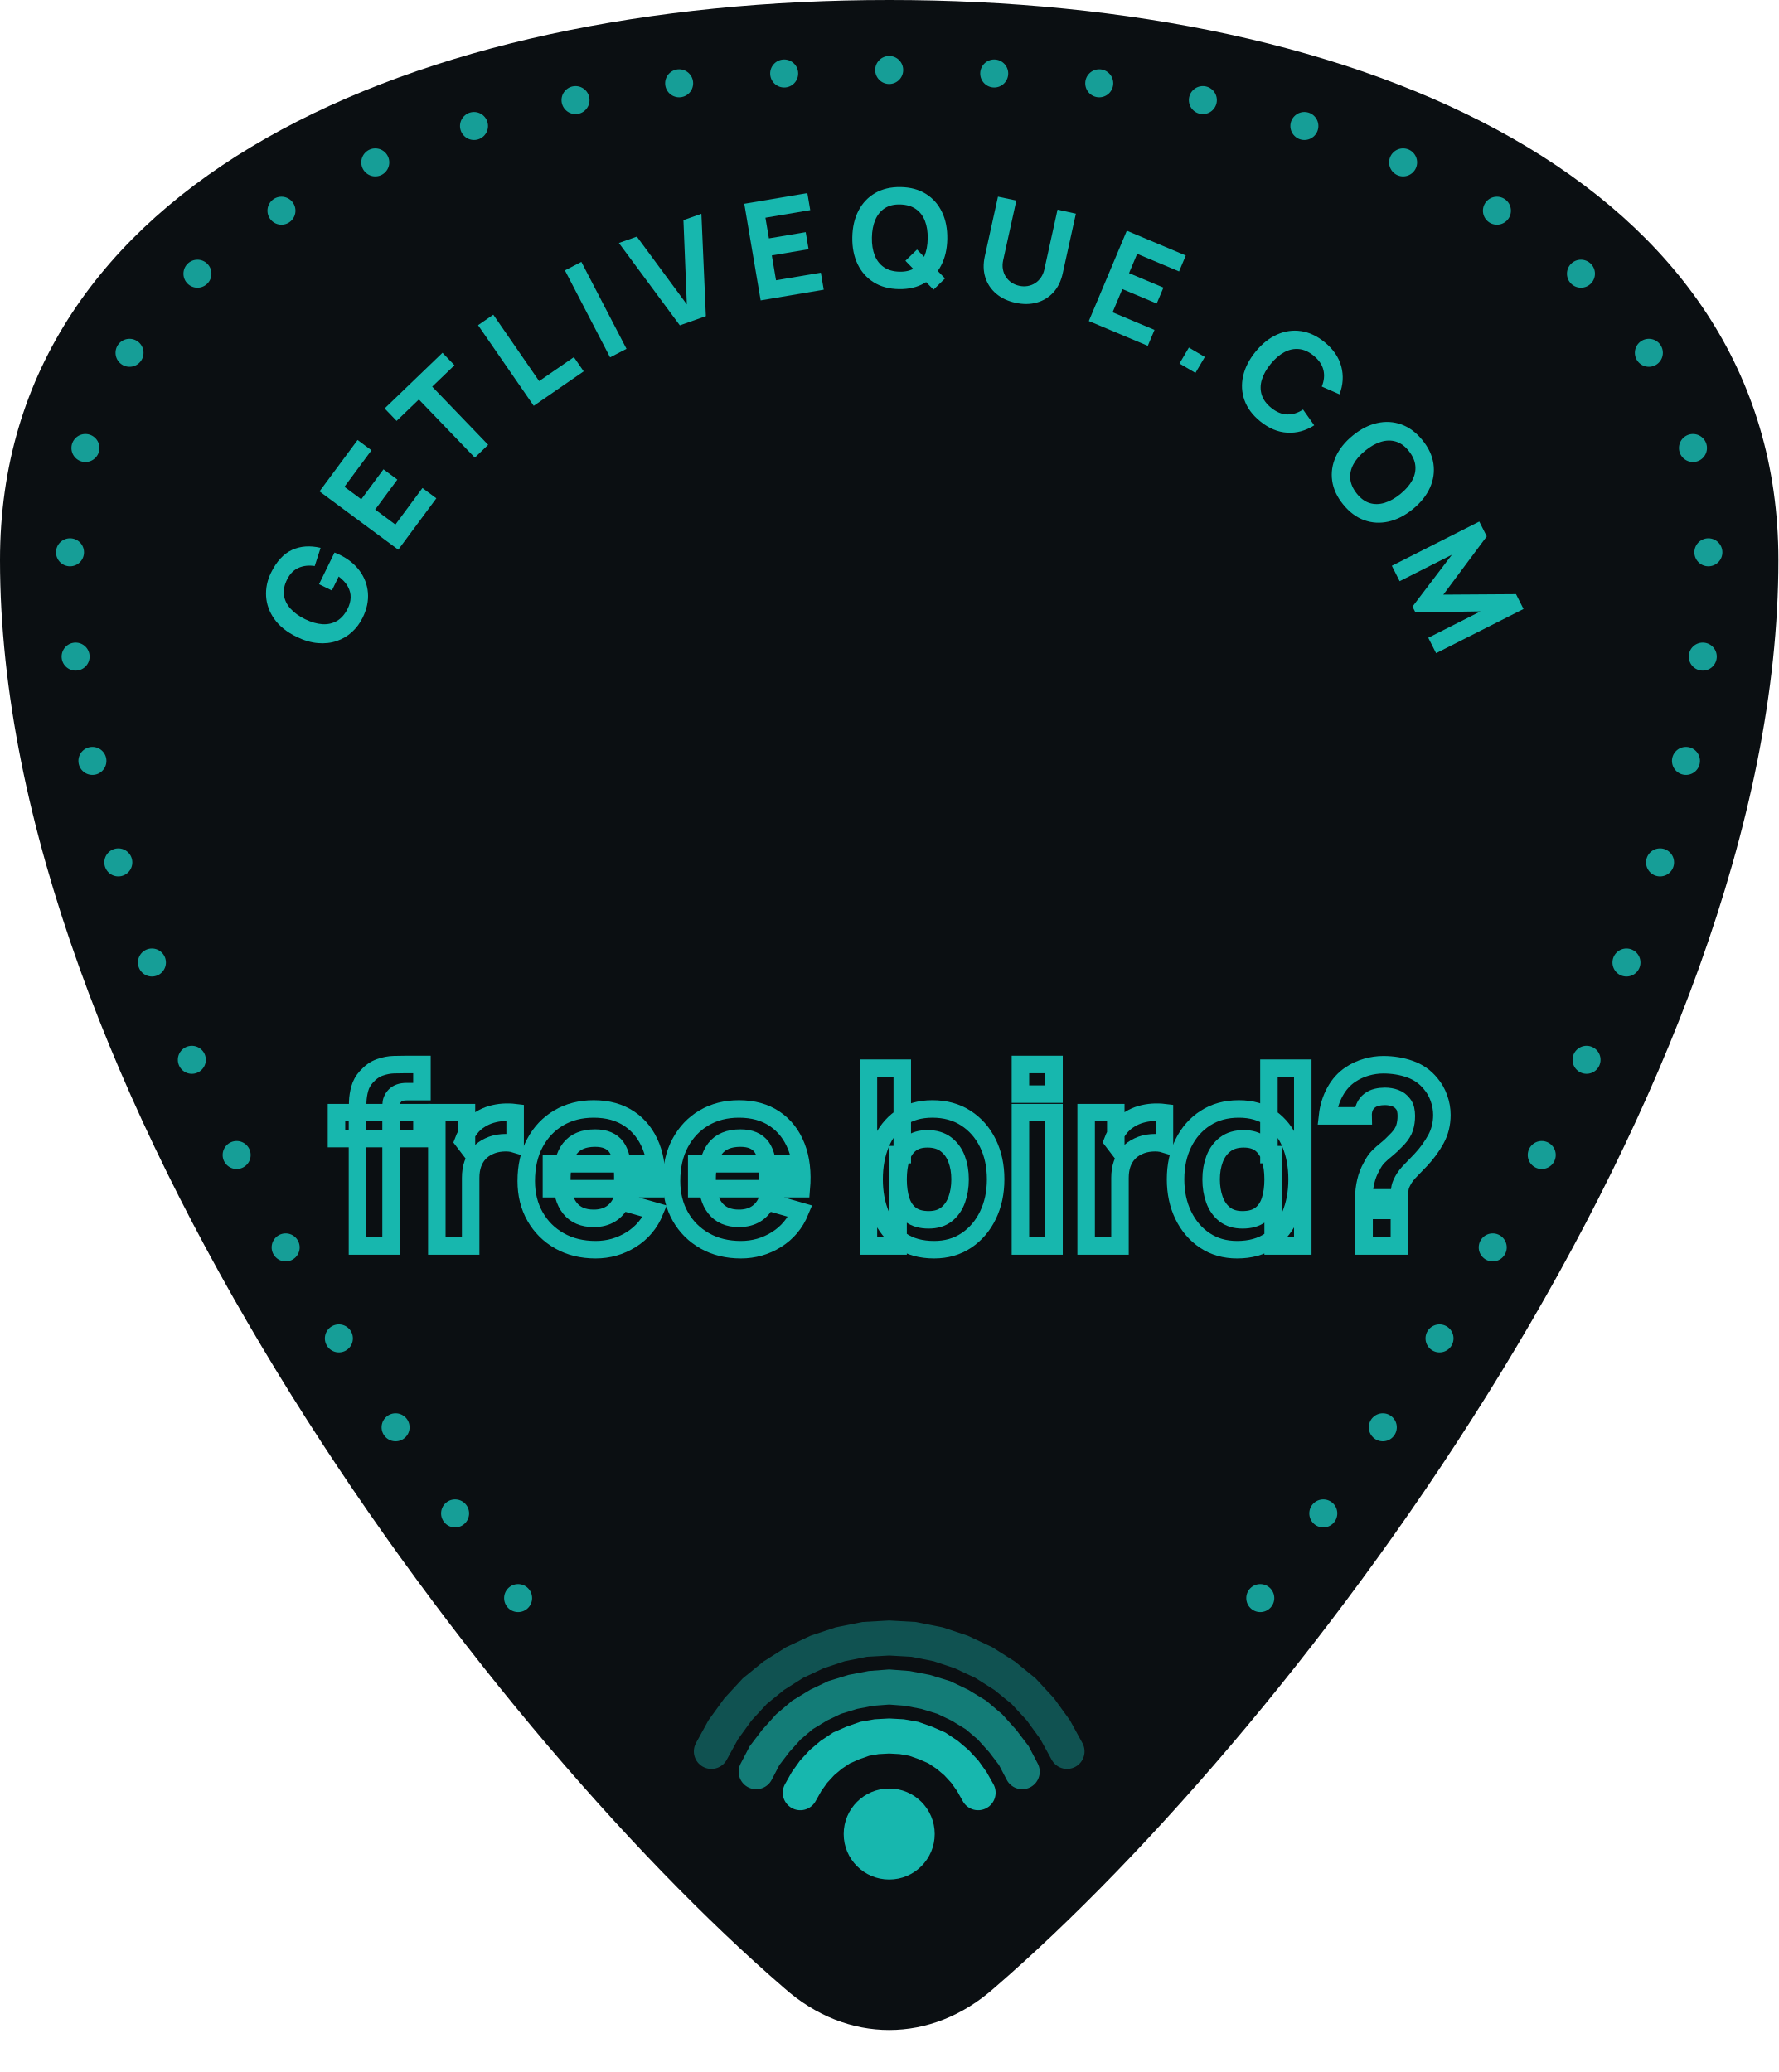
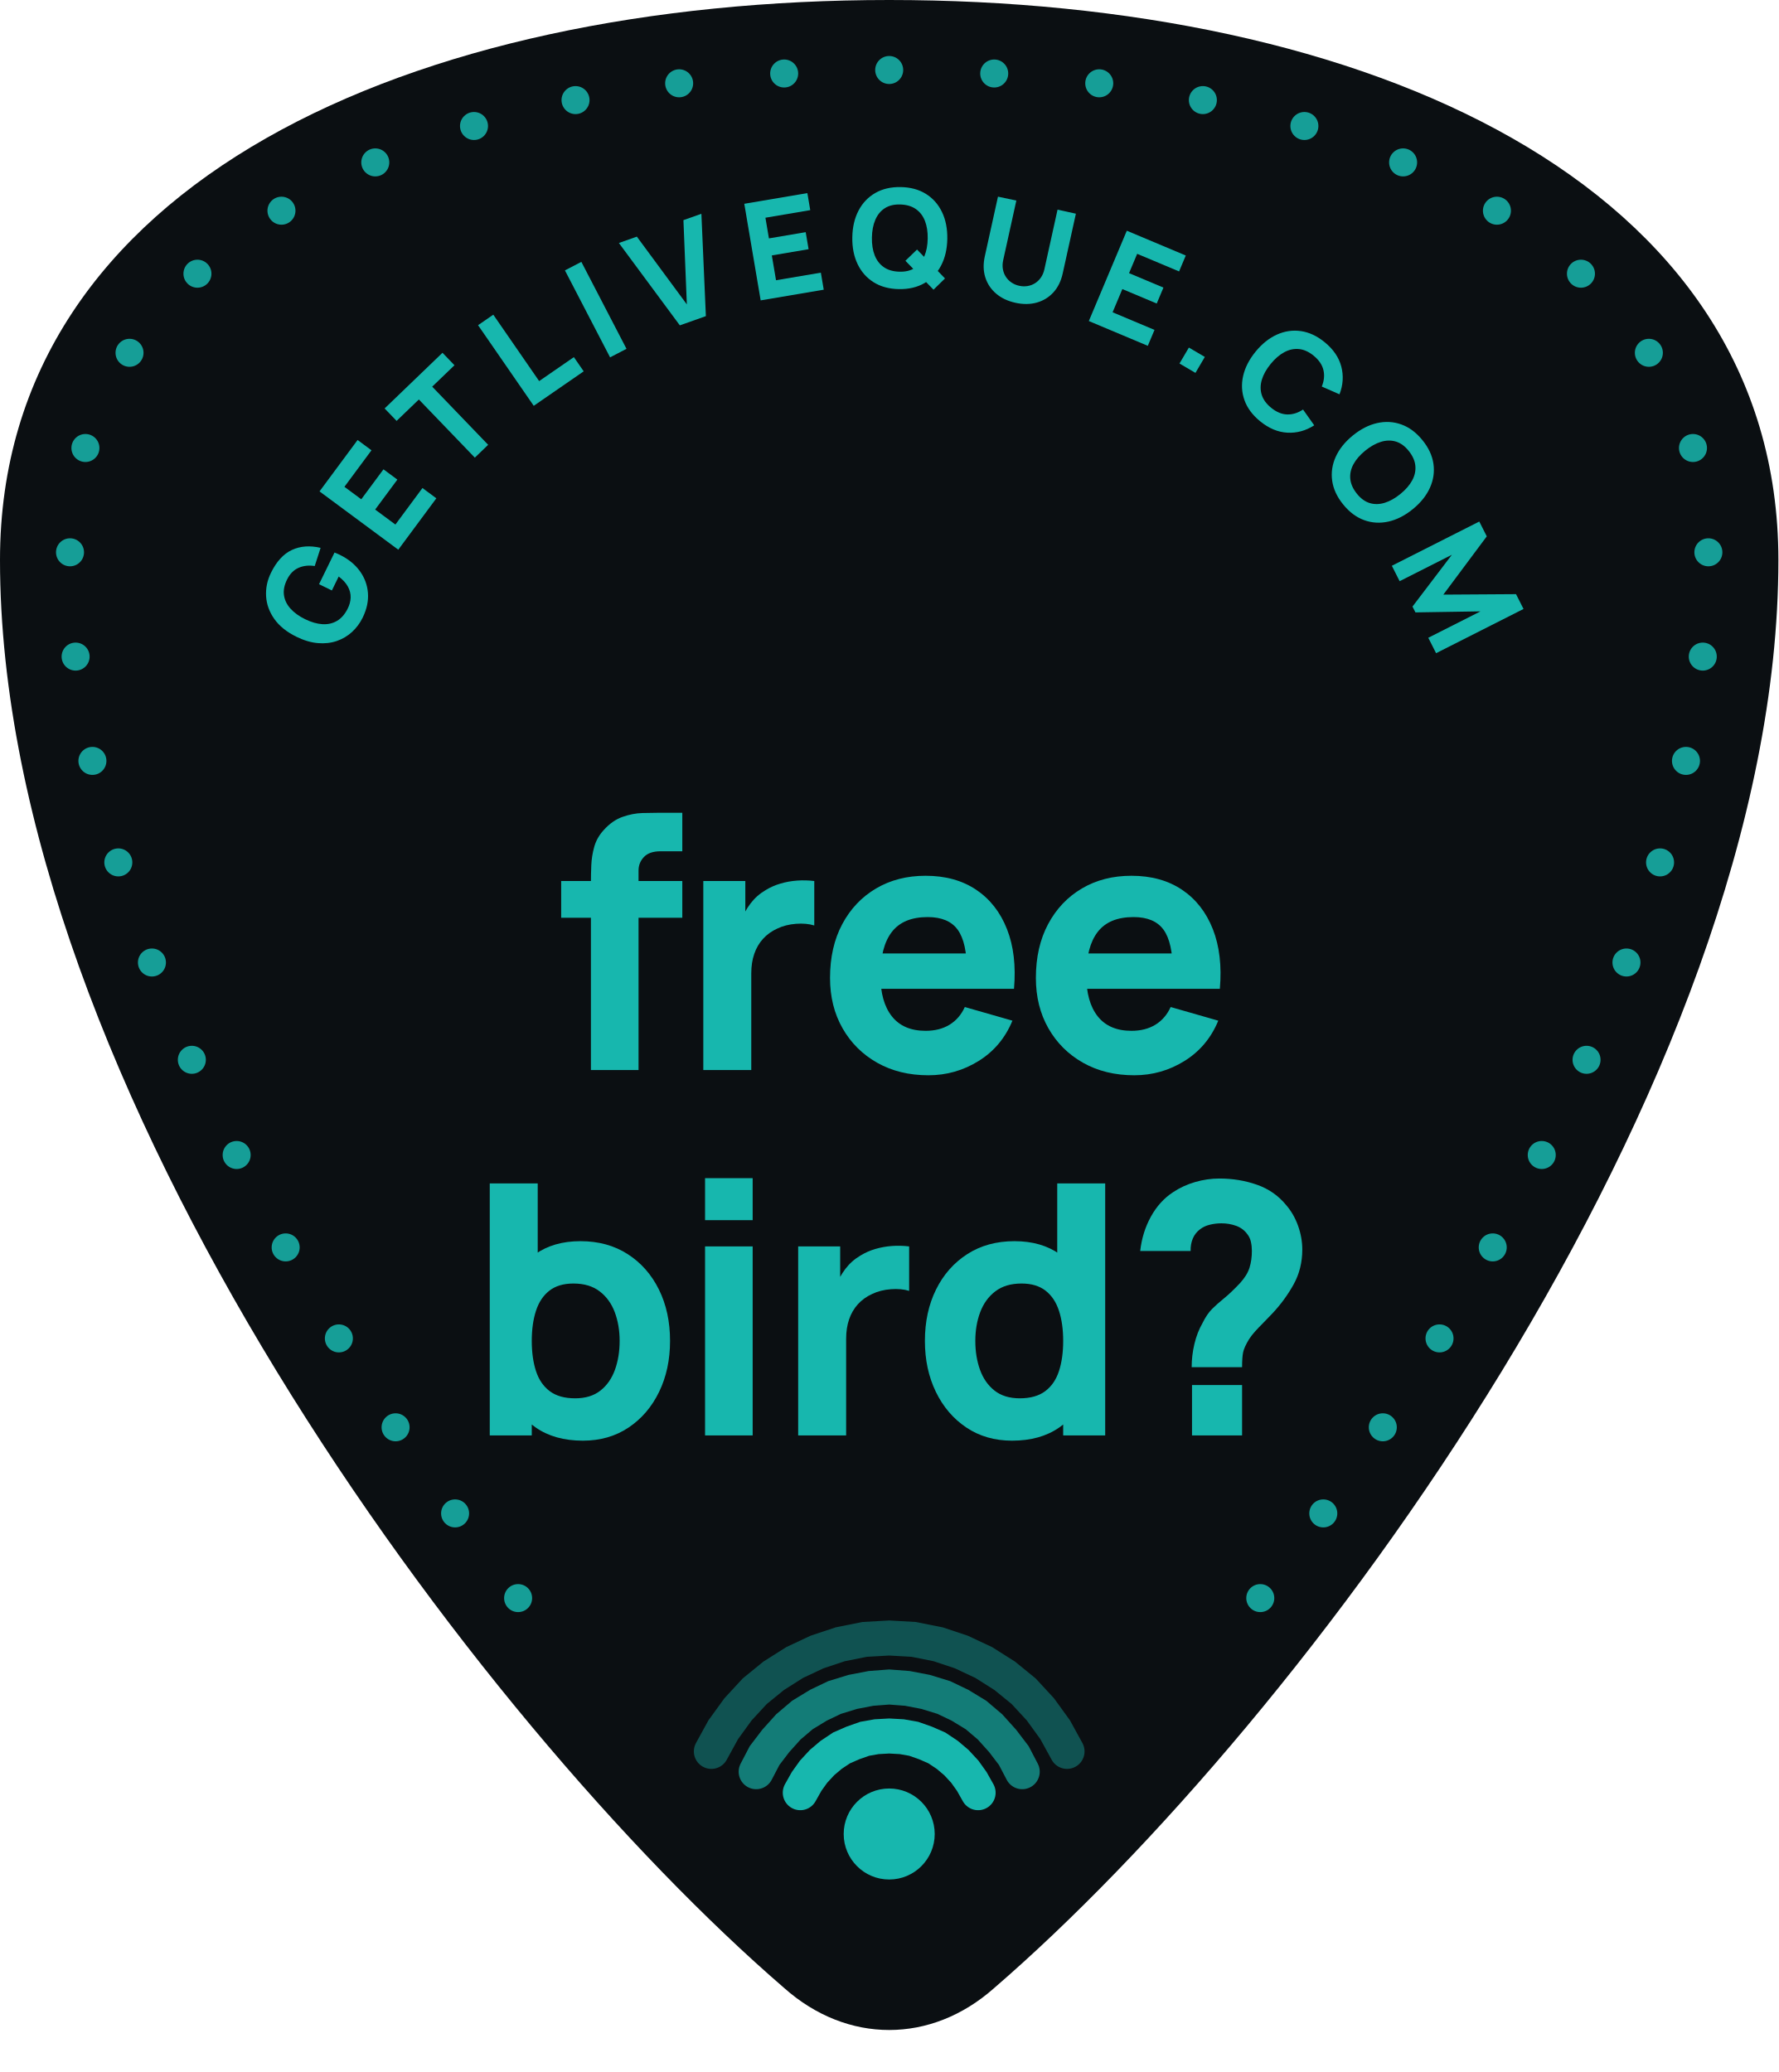
<svg xmlns="http://www.w3.org/2000/svg" viewBox="0 0 25.4 29.6" width="25.4mm" height="29.6mm">
  <defs>
    <clipPath id="pk">
      <path d="M 12.7 0.0 C 19.5 0.0 25.4 2.6 25.4 8.0 C 25.4 15.5 18.6 24.6 14.2 28.4 C 13.3 29.2 12.1 29.2 11.2 28.4 C 6.8 24.6 0.0 15.5 0.0 8.0 C 0.0 2.6 5.9 0.0 12.7 0.0 Z" />
    </clipPath>
  </defs>
  <path d="M 12.7 0.0 C 19.5 0.0 25.4 2.6 25.4 8.0 C 25.4 15.5 18.6 24.6 14.2 28.4 C 13.3 29.2 12.1 29.2 11.2 28.4 C 6.8 24.6 0.0 15.5 0.0 8.0 C 0.0 2.6 5.9 0.0 12.7 0.0 Z" fill="#0B0F12" />
  <g clip-path="url(#pk)">
    <circle cx="12.70" cy="1.00" r="0.2" fill="#17B7AE" opacity="0.85" />
    <circle cx="14.20" cy="1.05" r="0.2" fill="#17B7AE" opacity="0.85" />
    <circle cx="15.70" cy="1.19" r="0.2" fill="#17B7AE" opacity="0.85" />
    <circle cx="17.18" cy="1.43" r="0.2" fill="#17B7AE" opacity="0.85" />
    <circle cx="18.63" cy="1.80" r="0.2" fill="#17B7AE" opacity="0.85" />
    <circle cx="20.04" cy="2.32" r="0.2" fill="#17B7AE" opacity="0.85" />
    <circle cx="21.38" cy="3.01" r="0.2" fill="#17B7AE" opacity="0.85" />
    <circle cx="22.58" cy="3.91" r="0.2" fill="#17B7AE" opacity="0.85" />
    <circle cx="23.55" cy="5.04" r="0.2" fill="#17B7AE" opacity="0.85" />
    <circle cx="24.18" cy="6.40" r="0.2" fill="#17B7AE" opacity="0.85" />
    <circle cx="24.40" cy="7.89" r="0.2" fill="#17B7AE" opacity="0.85" />
    <circle cx="24.32" cy="9.38" r="0.2" fill="#17B7AE" opacity="0.85" />
    <circle cx="24.08" cy="10.87" r="0.2" fill="#17B7AE" opacity="0.85" />
    <circle cx="23.71" cy="12.32" r="0.2" fill="#17B7AE" opacity="0.85" />
    <circle cx="23.23" cy="13.75" r="0.2" fill="#17B7AE" opacity="0.85" />
    <circle cx="22.66" cy="15.14" r="0.2" fill="#17B7AE" opacity="0.85" />
    <circle cx="22.02" cy="16.50" r="0.2" fill="#17B7AE" opacity="0.85" />
    <circle cx="21.32" cy="17.82" r="0.2" fill="#17B7AE" opacity="0.85" />
    <circle cx="20.56" cy="19.12" r="0.2" fill="#17B7AE" opacity="0.85" />
    <circle cx="19.75" cy="20.39" r="0.2" fill="#17B7AE" opacity="0.85" />
    <circle cx="18.90" cy="21.62" r="0.2" fill="#17B7AE" opacity="0.85" />
    <circle cx="18.00" cy="22.83" r="0.2" fill="#17B7AE" opacity="0.85" />
    <circle cx="7.40" cy="22.83" r="0.2" fill="#17B7AE" opacity="0.85" />
    <circle cx="6.50" cy="21.62" r="0.2" fill="#17B7AE" opacity="0.85" />
    <circle cx="5.65" cy="20.39" r="0.2" fill="#17B7AE" opacity="0.85" />
    <circle cx="4.84" cy="19.12" r="0.2" fill="#17B7AE" opacity="0.85" />
    <circle cx="4.08" cy="17.82" r="0.2" fill="#17B7AE" opacity="0.85" />
    <circle cx="3.38" cy="16.50" r="0.2" fill="#17B7AE" opacity="0.85" />
    <circle cx="2.74" cy="15.14" r="0.2" fill="#17B7AE" opacity="0.85" />
    <circle cx="2.17" cy="13.75" r="0.2" fill="#17B7AE" opacity="0.85" />
    <circle cx="1.69" cy="12.32" r="0.2" fill="#17B7AE" opacity="0.85" />
    <circle cx="1.32" cy="10.87" r="0.2" fill="#17B7AE" opacity="0.85" />
    <circle cx="1.08" cy="9.38" r="0.2" fill="#17B7AE" opacity="0.85" />
    <circle cx="1.00" cy="7.89" r="0.2" fill="#17B7AE" opacity="0.85" />
    <circle cx="1.22" cy="6.40" r="0.2" fill="#17B7AE" opacity="0.85" />
    <circle cx="1.85" cy="5.04" r="0.2" fill="#17B7AE" opacity="0.85" />
    <circle cx="2.82" cy="3.91" r="0.2" fill="#17B7AE" opacity="0.85" />
    <circle cx="4.02" cy="3.01" r="0.2" fill="#17B7AE" opacity="0.85" />
    <circle cx="5.36" cy="2.32" r="0.2" fill="#17B7AE" opacity="0.85" />
    <circle cx="6.77" cy="1.80" r="0.2" fill="#17B7AE" opacity="0.85" />
    <circle cx="8.22" cy="1.43" r="0.2" fill="#17B7AE" opacity="0.85" />
    <circle cx="9.70" cy="1.19" r="0.2" fill="#17B7AE" opacity="0.85" />
    <circle cx="11.20" cy="1.05" r="0.2" fill="#17B7AE" opacity="0.85" />
    <path d="M11.43 25.61 L11.52 25.45 L11.62 25.31 L11.74 25.18 L11.87 25.07 L12.02 24.97 L12.18 24.90 L12.35 24.84 L12.52 24.81 L12.70 24.80 L12.88 24.81 L13.05 24.84 L13.22 24.90 L13.38 24.97 L13.53 25.07 L13.66 25.18 L13.78 25.31 L13.88 25.45 L13.97 25.61" fill="none" stroke="#17B7AE" stroke-width="0.5" stroke-linecap="round" opacity="1.0" />
    <path d="M10.80 25.31 L10.92 25.08 L11.08 24.87 L11.26 24.67 L11.46 24.50 L11.69 24.36 L11.92 24.25 L12.18 24.17 L12.44 24.12 L12.70 24.10 L12.96 24.12 L13.22 24.17 L13.48 24.25 L13.71 24.36 L13.94 24.50 L14.14 24.67 L14.32 24.87 L14.48 25.08 L14.60 25.31" fill="none" stroke="#17B7AE" stroke-width="0.5" stroke-linecap="round" opacity="0.65" />
    <path d="M10.16 25.02 L10.33 24.71 L10.54 24.42 L10.78 24.16 L11.05 23.94 L11.35 23.75 L11.67 23.60 L12.00 23.49 L12.35 23.42 L12.70 23.40 L13.05 23.42 L13.40 23.49 L13.73 23.60 L14.05 23.75 L14.35 23.94 L14.62 24.16 L14.86 24.42 L15.07 24.71 L15.24 25.02" fill="none" stroke="#17B7AE" stroke-width="0.5" stroke-linecap="round" opacity="0.4" />
    <circle cx="12.7" cy="26.2" r="0.65" fill="#17B7AE" />
    <g transform="translate(5.154 8.810) rotate(-63.94)" opacity="1.0">
      <path transform="translate(-0.720 0) scale(0.000972 -0.000972)" d="M740 -30Q604 -30 481.0 18.5Q358 67 263.5 162.0Q169 257 114.5 397.0Q60 537 60 720Q60 959 151.5 1126.5Q243 1294 397.5 1382.0Q552 1470 740 1470Q1018 1470 1177.0 1341.0Q1336 1212 1390 976L1112 936Q1073 1062 984.5 1137.5Q896 1213 758 1214Q621 1216 530.0 1155.0Q439 1094 393.5 982.0Q348 870 348 720Q348 570 393.5 460.0Q439 350 530.0 289.0Q621 228 758 226Q851 224 926.5 258.0Q1002 292 1054.0 365.0Q1106 438 1128 552H900V762H1418Q1420 749 1421.0 716.0Q1422 683 1422 678Q1422 471 1338.0 311.0Q1254 151 1101.0 60.5Q948 -30 740 -30Z" fill="#17B7AE" />
    </g>
    <g transform="translate(5.949 7.501) rotate(-53.48)" opacity="1.0">
      <path transform="translate(-0.574 0) scale(0.000972 -0.000972)" d="M140 0V1440H1080V1186H412V878H960V624H412V254H1080V0Z" fill="#17B7AE" />
    </g>
    <g transform="translate(6.877 6.446) rotate(-43.89)" opacity="1.0">
      <path transform="translate(-0.593 0) scale(0.000972 -0.000972)" d="M474 0V1186H20V1440H1200V1186H746V0Z" fill="#17B7AE" />
    </g>
    <g transform="translate(7.928 5.587) rotate(-34.62)" opacity="1.0">
      <path transform="translate(-0.526 0) scale(0.000972 -0.000972)" d="M160 0V1440H432V254H1052V0Z" fill="#17B7AE" />
    </g>
    <g transform="translate(8.831 5.044) rotate(-27.43)" opacity="1.0">
      <path transform="translate(-0.288 0) scale(0.000972 -0.000972)" d="M160 0V1440H432V0Z" fill="#17B7AE" />
    </g>
    <g transform="translate(9.896 4.582) rotate(-19.50)" opacity="1.0">
      <path transform="translate(-0.635 0) scale(0.000972 -0.000972)" d="M450 0 10 1440H290L650 256L1016 1440H1296L856 0Z" fill="#17B7AE" />
    </g>
    <g transform="translate(11.296 4.218) rotate(-9.62)" opacity="1.0">
      <path transform="translate(-0.574 0) scale(0.000972 -0.000972)" d="M140 0V1440H1080V1186H412V878H960V624H412V254H1080V0Z" fill="#17B7AE" />
    </g>
    <g transform="translate(12.840 4.101) rotate(0.96)" opacity="1.0">
      <path transform="translate(-0.737 0) scale(0.000972 -0.000972)" d="M1266 -30 846 388 1014 556 1432 138ZM758 -30Q542 -30 385.5 64.0Q229 158 144.5 327.0Q60 496 60 720Q60 944 144.5 1113.0Q229 1282 385.5 1376.0Q542 1470 758 1470Q974 1470 1130.5 1376.0Q1287 1282 1371.5 1113.0Q1456 944 1456 720Q1456 496 1371.5 327.0Q1287 158 1130.5 64.0Q974 -30 758 -30ZM758 226Q895 224 986.0 285.0Q1077 346 1122.5 458.0Q1168 570 1168 720Q1168 870 1122.5 980.0Q1077 1090 986.0 1151.0Q895 1212 758 1214Q621 1216 530.0 1155.0Q439 1094 393.5 982.0Q348 870 348 720Q348 570 393.5 460.0Q439 350 530.0 289.0Q621 228 758 226Z" fill="#17B7AE" />
    </g>
    <g transform="translate(14.509 4.297) rotate(12.44)" opacity="1.0">
      <path transform="translate(-0.706 0) scale(0.000972 -0.000972)" d="M726 -30Q552 -30 420.0 40.5Q288 111 214.0 239.0Q140 367 140 540V1438L416 1440V542Q416 471 440.0 413.0Q464 355 506.5 313.0Q549 271 605.5 248.5Q662 226 726 226Q792 226 848.5 249.0Q905 272 947.0 314.0Q989 356 1012.5 414.0Q1036 472 1036 542V1440H1312V540Q1312 367 1238.0 239.0Q1164 111 1032.0 40.5Q900 -30 726 -30Z" fill="#17B7AE" />
    </g>
    <g transform="translate(15.955 4.756) rotate(22.80)" opacity="1.0">
      <path transform="translate(-0.574 0) scale(0.000972 -0.000972)" d="M140 0V1440H1080V1186H412V878H960V624H412V254H1080V0Z" fill="#17B7AE" />
    </g>
    <g transform="translate(16.960 5.260) rotate(30.47)" opacity="1.0">
      <path transform="translate(-0.311 0) scale(0.000972 -0.000972)" d="M184 0V272H456V0Z" fill="#17B7AE" />
    </g>
    <g transform="translate(18.007 5.988) rotate(39.18)" opacity="1.0">
      <path transform="translate(-0.725 0) scale(0.000972 -0.000972)" d="M758 -30Q542 -30 385.5 64.0Q229 158 144.5 327.0Q60 496 60 720Q60 944 144.5 1113.0Q229 1282 385.5 1376.0Q542 1470 758 1470Q1006 1470 1174.5 1347.0Q1343 1224 1412 1014L1138 938Q1098 1069 1003.0 1141.5Q908 1214 758 1214Q621 1214 529.5 1153.0Q438 1092 392.0 981.0Q346 870 346 720Q346 570 392.0 459.0Q438 348 529.5 287.0Q621 226 758 226Q908 226 1003.0 299.0Q1098 372 1138 502L1412 426Q1343 216 1174.5 93.0Q1006 -30 758 -30Z" fill="#17B7AE" />
    </g>
    <g transform="translate(19.208 7.190) rotate(50.79)" opacity="1.0">
      <path transform="translate(-0.737 0) scale(0.000972 -0.000972)" d="M758 -30Q542 -30 385.5 64.0Q229 158 144.5 327.0Q60 496 60 720Q60 944 144.5 1113.0Q229 1282 385.5 1376.0Q542 1470 758 1470Q974 1470 1130.5 1376.0Q1287 1282 1371.5 1113.0Q1456 944 1456 720Q1456 496 1371.5 327.0Q1287 158 1130.5 64.0Q974 -30 758 -30ZM758 226Q895 224 986.0 285.0Q1077 346 1122.5 458.0Q1168 570 1168 720Q1168 870 1122.5 980.0Q1077 1090 986.0 1151.0Q895 1212 758 1214Q621 1216 530.0 1155.0Q439 1094 393.5 982.0Q348 870 348 720Q348 570 393.5 460.0Q439 350 530.0 289.0Q621 228 758 226Z" fill="#17B7AE" />
    </g>
    <g transform="translate(20.195 8.707) rotate(63.16)" opacity="1.0">
      <path transform="translate(-0.836 0) scale(0.000972 -0.000972)" d="M140 0V1440H384L860 484L1336 1440H1580V0H1326V860L908 0H812L394 860V0Z" fill="#17B7AE" />
    </g>
-     <path transform="translate(4.700 17.800) scale(0.001764 -0.001764)" d="M230 0V1076Q230 1117 232.0 1169.0Q234 1221 248.5 1274.0Q263 1327 302 1370Q352 1426 410.5 1446.5Q469 1467 524.0 1468.5Q579 1470 618 1470H752V1250H628Q564 1250 533.0 1217.5Q502 1185 502 1140V0ZM60 870V1080H752V870Z" fill="none" stroke="#17B7AE" stroke-width="141.7" />
-     <path transform="translate(5.992 17.800) scale(0.001764 -0.001764)" d="M140 0V1080H380V816L354 850Q375 906 410.0 952.0Q445 998 496 1028Q535 1052 581.0 1065.5Q627 1079 676.0 1082.5Q725 1086 774 1080V826Q729 840 669.5 835.5Q610 831 562 808Q514 786 481.0 749.5Q448 713 431.0 663.5Q414 614 414 552V0Z" fill="none" stroke="#17B7AE" stroke-width="141.7" />
-     <path transform="translate(7.375 17.800) scale(0.001764 -0.001764)" d="M642 -30Q476 -30 349.5 41.5Q223 113 151.5 238.5Q80 364 80 526Q80 703 150.0 834.0Q220 965 343.0 1037.5Q466 1110 626 1110Q796 1110 915.0 1030.0Q1034 950 1091.0 805.0Q1148 660 1131 464H862V564Q862 729 809.5 801.5Q757 874 638 874Q499 874 433.5 789.5Q368 705 368 540Q368 389 433.5 306.5Q499 224 626 224Q706 224 763.0 259.0Q820 294 850 360L1122 282Q1061 134 929.5 52.0Q798 -30 642 -30ZM284 464V666H1000V464Z" fill="none" stroke="#17B7AE" stroke-width="141.7" />
-     <path transform="translate(9.450 17.800) scale(0.001764 -0.001764)" d="M642 -30Q476 -30 349.5 41.5Q223 113 151.5 238.5Q80 364 80 526Q80 703 150.0 834.0Q220 965 343.0 1037.5Q466 1110 626 1110Q796 1110 915.0 1030.0Q1034 950 1091.0 805.0Q1148 660 1131 464H862V564Q862 729 809.5 801.5Q757 874 638 874Q499 874 433.5 789.5Q368 705 368 540Q368 389 433.5 306.5Q499 224 626 224Q706 224 763.0 259.0Q820 294 850 360L1122 282Q1061 134 929.5 52.0Q798 -30 642 -30ZM284 464V666H1000V464Z" fill="none" stroke="#17B7AE" stroke-width="141.7" />
-     <path transform="translate(12.160 17.800) scale(0.001764 -0.001764)" d="M670 -30Q509 -30 401.0 45.0Q293 120 238.5 249.0Q184 378 184 540Q184 702 238.0 831.0Q292 960 397.0 1035.0Q502 1110 656 1110Q811 1110 926.0 1036.0Q1041 962 1104.5 833.5Q1168 705 1168 540Q1168 378 1105.5 249.0Q1043 120 931.0 45.0Q819 -30 670 -30ZM138 0V1440H412V740H378V0ZM626 212Q714 212 770.0 256.0Q826 300 853.0 374.5Q880 449 880 540Q880 630 852.0 704.5Q824 779 765.5 823.5Q707 868 616 868Q531 868 478.5 827.0Q426 786 402.0 712.0Q378 638 378 540Q378 442 402.0 368.0Q426 294 480.5 253.0Q535 212 626 212Z" fill="none" stroke="#17B7AE" stroke-width="141.7" />
-     <path transform="translate(14.292 17.800) scale(0.001764 -0.001764)" d="M160 1230V1470H432V1230ZM160 0V1080H432V0Z" fill="none" stroke="#17B7AE" stroke-width="141.7" />
-     <path transform="translate(15.266 17.800) scale(0.001764 -0.001764)" d="M140 0V1080H380V816L354 850Q375 906 410.0 952.0Q445 998 496 1028Q535 1052 581.0 1065.5Q627 1079 676.0 1082.5Q725 1086 774 1080V826Q729 840 669.5 835.5Q610 831 562 808Q514 786 481.0 749.5Q448 713 431.0 663.5Q414 614 414 552V0Z" fill="none" stroke="#17B7AE" stroke-width="141.7" />
-     <path transform="translate(16.649 17.800) scale(0.001764 -0.001764)" d="M578 -30Q429 -30 317.0 45.0Q205 120 142.5 249.0Q80 378 80 540Q80 705 143.5 833.5Q207 962 322.0 1036.0Q437 1110 592 1110Q746 1110 851.0 1035.0Q956 960 1010.0 831.0Q1064 702 1064 540Q1064 378 1009.5 249.0Q955 120 847.0 45.0Q739 -30 578 -30ZM622 212Q713 212 767.5 253.0Q822 294 846.0 368.0Q870 442 870 540Q870 638 846.0 712.0Q822 786 769.5 827.0Q717 868 632 868Q541 868 482.5 823.5Q424 779 396.0 704.5Q368 630 368 540Q368 449 395.0 374.5Q422 300 478.0 256.0Q534 212 622 212ZM870 0V740H836V1440H1110V0Z" fill="none" stroke="#17B7AE" stroke-width="141.7" />
-     <path transform="translate(18.784 17.800) scale(0.001764 -0.001764)" d="M394 390Q394 456 409.5 522.0Q425 588 456 642Q481 693 510.5 722.5Q540 752 578.5 783.0Q617 814 670 870Q711 915 724.5 958.5Q738 1002 738 1054Q738 1081 732.5 1106.0Q727 1131 712 1150Q688 1183 648.5 1197.5Q609 1212 564 1212Q530 1212 497.5 1204.0Q465 1196 442 1178Q414 1157 400.5 1125.0Q387 1093 388 1054H100Q112 1161 161.0 1250.0Q210 1339 288 1390Q345 1428 414.0 1448.0Q483 1468 552 1468Q666 1468 767.0 1432.5Q868 1397 934 1316Q978 1265 1002.0 1197.5Q1026 1130 1026 1062Q1026 953 977.0 864.0Q928 775 856 698Q825 665 800.5 640.5Q776 616 756.5 594.5Q737 573 722 550Q694 504 688.0 475.0Q682 446 682 390ZM396 0V288H682V0Z" fill="none" stroke="#17B7AE" stroke-width="141.7" />
+     <path transform="translate(7.865 15.286) scale(0.0025 -0.0025)" d="M230 0V1076Q230 1117 232.0 1169.0Q234 1221 248.5 1274.0Q263 1327 302 1370Q352 1426 410.5 1446.5Q469 1467 524.0 1468.5Q579 1470 618 1470H752V1250H628Q564 1250 533.0 1217.5Q502 1185 502 1140V0ZM60 870V1080H752V870Z" fill="#17B7AE" />
+     <path transform="translate(9.695 15.286) scale(0.0025 -0.0025)" d="M140 0V1080H380V816L354 850Q375 906 410.0 952.0Q445 998 496 1028Q535 1052 581.0 1065.5Q627 1079 676.0 1082.5Q725 1086 774 1080V826Q729 840 669.5 835.5Q610 831 562 808Q514 786 481.0 749.5Q448 713 431.0 663.5Q414 614 414 552V0Z" fill="#17B7AE" />
+     <path transform="translate(11.655 15.286) scale(0.0025 -0.0025)" d="M642 -30Q476 -30 349.5 41.5Q223 113 151.5 238.5Q80 364 80 526Q80 703 150.0 834.0Q220 965 343.0 1037.5Q466 1110 626 1110Q796 1110 915.0 1030.0Q1034 950 1091.0 805.0Q1148 660 1131 464H862V564Q862 729 809.5 801.5Q757 874 638 874Q499 874 433.5 789.5Q368 705 368 540Q368 389 433.5 306.5Q499 224 626 224Q706 224 763.0 259.0Q820 294 850 360L1122 282Q1061 134 929.5 52.0Q798 -30 642 -30ZM284 464V666H1000V464Z" fill="#17B7AE" />
+     <path transform="translate(14.595 15.286) scale(0.0025 -0.0025)" d="M642 -30Q476 -30 349.5 41.5Q223 113 151.5 238.5Q80 364 80 526Q80 703 150.0 834.0Q220 965 343.0 1037.5Q466 1110 626 1110Q796 1110 915.0 1030.0Q1034 950 1091.0 805.0Q1148 660 1131 464H862V564Q862 729 809.5 801.5Q757 874 638 874Q499 874 433.5 789.5Q368 705 368 540Q368 389 433.5 306.5Q499 224 626 224Q706 224 763.0 259.0Q820 294 850 360L1122 282Q1061 134 929.5 52.0Q798 -30 642 -30ZM284 464V666H1000V464Z" fill="#17B7AE" />
+     <path transform="translate(6.650 20.506) scale(0.0025 -0.0025)" d="M670 -30Q509 -30 401.0 45.0Q293 120 238.5 249.0Q184 378 184 540Q184 702 238.0 831.0Q292 960 397.0 1035.0Q502 1110 656 1110Q811 1110 926.0 1036.0Q1041 962 1104.5 833.5Q1168 705 1168 540Q1168 378 1105.5 249.0Q1043 120 931.0 45.0Q819 -30 670 -30ZM138 0V1440H412V740H378V0ZM626 212Q714 212 770.0 256.0Q826 300 853.0 374.5Q880 449 880 540Q880 630 852.0 704.5Q824 779 765.5 823.5Q707 868 616 868Q531 868 478.5 827.0Q426 786 402.0 712.0Q378 638 378 540Q378 442 402.0 368.0Q426 294 480.5 253.0Q535 212 626 212Z" fill="#17B7AE" />
+     <path transform="translate(9.670 20.506) scale(0.0025 -0.0025)" d="M160 1230V1470H432V1230ZM160 0V1080H432V0Z" fill="#17B7AE" />
+     <path transform="translate(11.050 20.506) scale(0.0025 -0.0025)" d="M140 0V1080H380V816L354 850Q375 906 410.0 952.0Q445 998 496 1028Q535 1052 581.0 1065.5Q627 1079 676.0 1082.5Q725 1086 774 1080V826Q729 840 669.5 835.5Q610 831 562 808Q514 786 481.0 749.5Q448 713 431.0 663.5Q414 614 414 552V0Z" fill="#17B7AE" />
+     <path transform="translate(13.010 20.506) scale(0.0025 -0.0025)" d="M578 -30Q429 -30 317.0 45.0Q205 120 142.5 249.0Q80 378 80 540Q80 705 143.5 833.5Q207 962 322.0 1036.0Q437 1110 592 1110Q746 1110 851.0 1035.0Q956 960 1010.0 831.0Q1064 702 1064 540Q1064 378 1009.5 249.0Q955 120 847.0 45.0Q739 -30 578 -30ZM622 212Q713 212 767.5 253.0Q822 294 846.0 368.0Q870 442 870 540Q870 638 846.0 712.0Q822 786 769.5 827.0Q717 868 632 868Q541 868 482.5 823.5Q424 779 396.0 704.5Q368 630 368 540Q368 449 395.0 374.5Q422 300 478.0 256.0Q534 212 622 212ZM870 0V740H836V1440H1110V0Z" fill="#17B7AE" />
+     <path transform="translate(16.035 20.506) scale(0.0025 -0.0025)" d="M394 390Q394 456 409.5 522.0Q425 588 456 642Q481 693 510.5 722.5Q540 752 578.5 783.0Q617 814 670 870Q711 915 724.5 958.5Q738 1002 738 1054Q738 1081 732.5 1106.0Q727 1131 712 1150Q688 1183 648.5 1197.5Q609 1212 564 1212Q530 1212 497.5 1204.0Q465 1196 442 1178Q414 1157 400.5 1125.0Q387 1093 388 1054H100Q112 1161 161.0 1250.0Q210 1339 288 1390Q345 1428 414.0 1448.0Q483 1468 552 1468Q666 1468 767.0 1432.5Q868 1397 934 1316Q978 1265 1002.0 1197.5Q1026 1130 1026 1062Q1026 953 977.0 864.0Q928 775 856 698Q825 665 800.5 640.5Q776 616 756.5 594.5Q737 573 722 550Q694 504 688.0 475.0Q682 446 682 390ZM396 0V288H682V0Z" fill="#17B7AE" />
  </g>
</svg>
